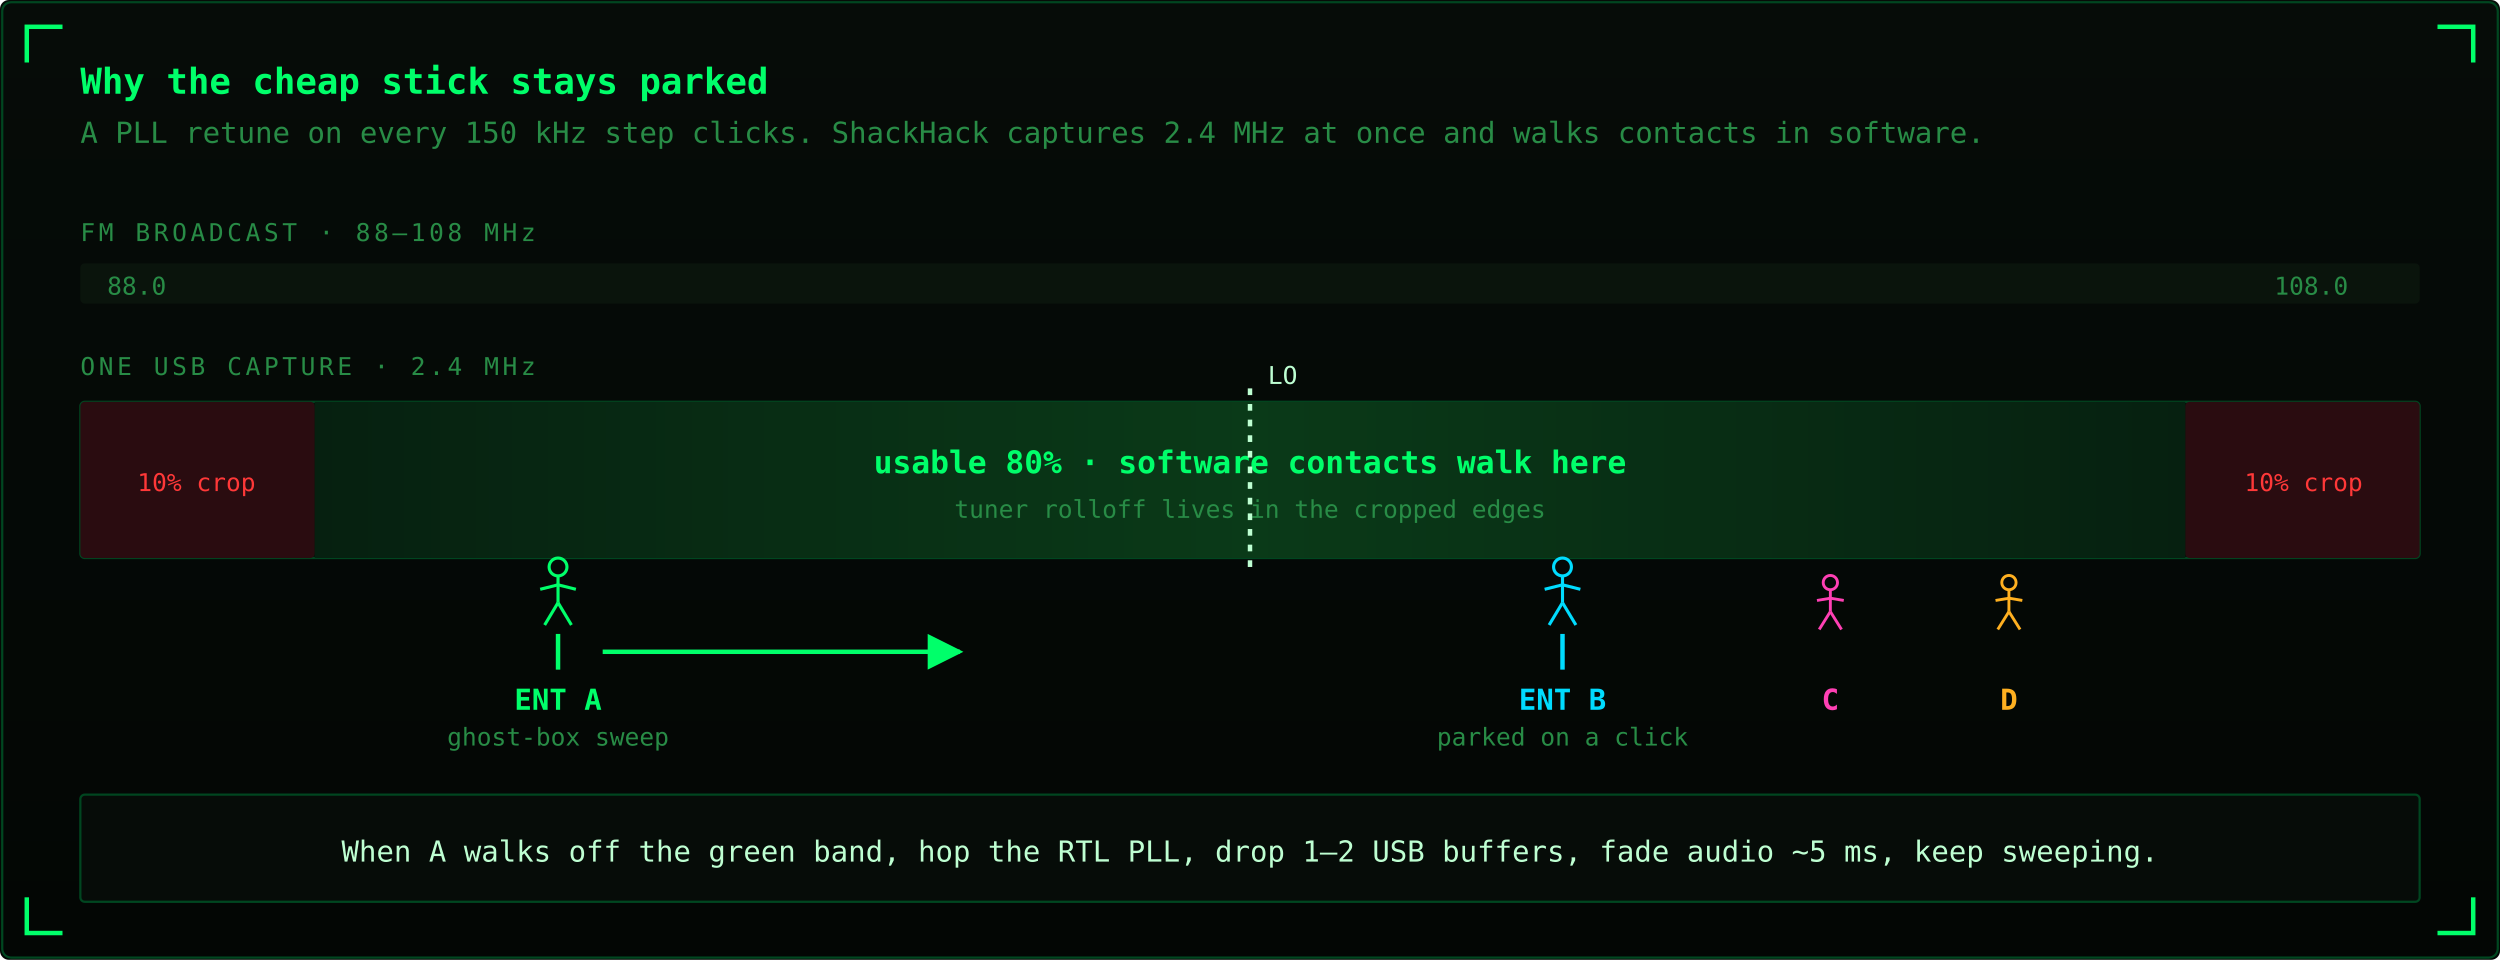
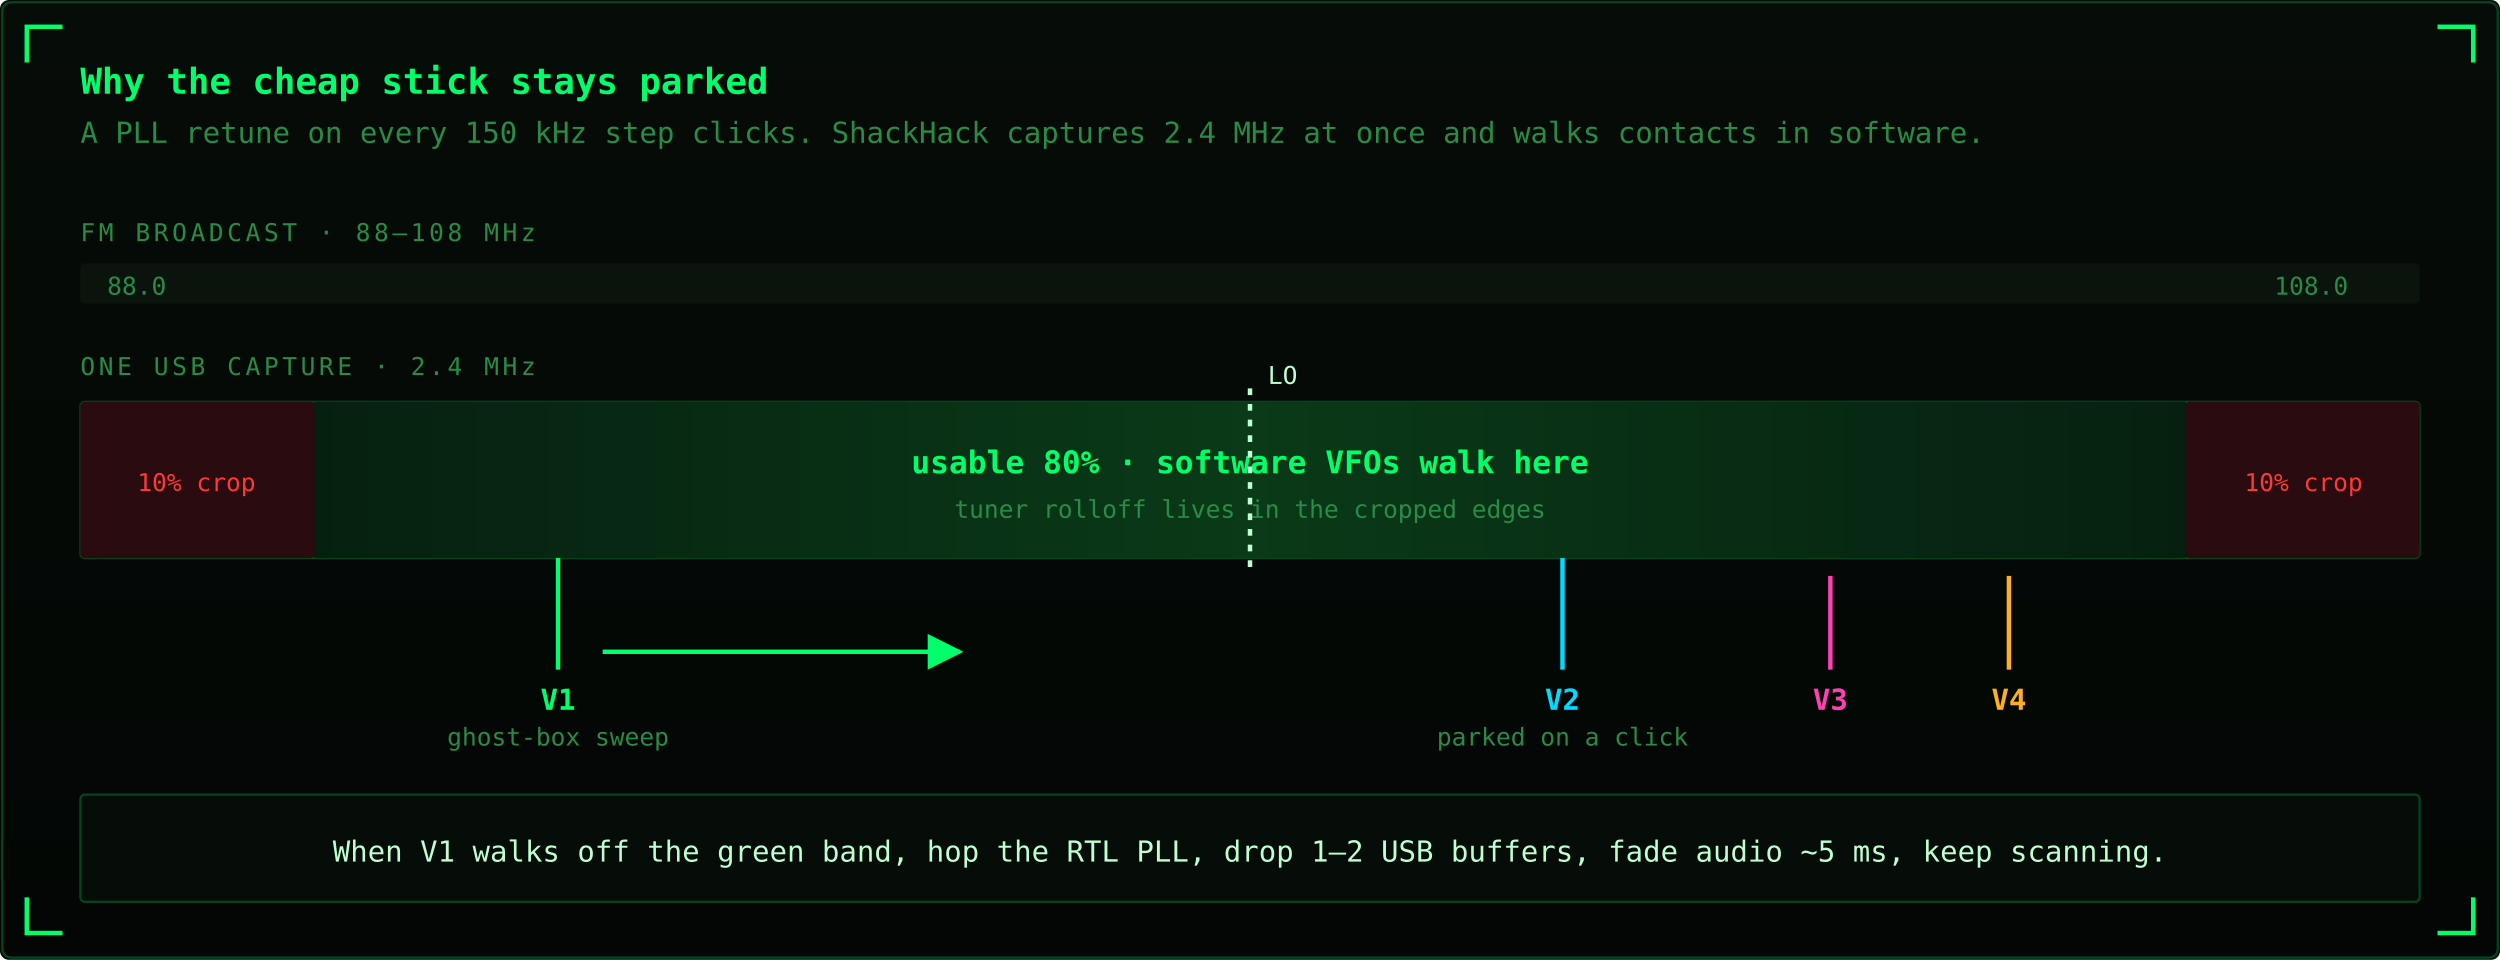
<svg xmlns="http://www.w3.org/2000/svg" viewBox="0 0 1120 430" role="img" aria-label="Parked LO window with software contacts walking inside usable bandwidth">
  <defs>
    <linearGradient id="bg2" x1="0" y1="0" x2="0" y2="1">
      <stop offset="0" stop-color="#060c08" />
      <stop offset="1" stop-color="#030604" />
    </linearGradient>
    <linearGradient id="usable" x1="0" y1="0" x2="1" y2="0">
      <stop offset="0" stop-color="#062010" />
      <stop offset="0.5" stop-color="#0a3a18" />
      <stop offset="1" stop-color="#062010" />
    </linearGradient>
    <marker id="arrow2" viewBox="0 0 10 10" refX="9" refY="5" markerWidth="8" markerHeight="8" orient="auto-start-reverse">
      <path d="M 0 0 L 10 5 L 0 10 z" fill="#00ff6a" />
    </marker>
  </defs>
  <rect width="1120" height="430" rx="4" fill="url(#bg2)" />
  <rect x="1" y="1" width="1118" height="428" rx="4" fill="none" stroke="#004620" />
  <path d="M 12 28 L 12 12 L 28 12" fill="none" stroke="#00ff6a" stroke-width="2" />
  <path d="M 1108 28 L 1108 12 L 1092 12" fill="none" stroke="#00ff6a" stroke-width="2" />
  <path d="M 12 402 L 12 418 L 28 418" fill="none" stroke="#00ff6a" stroke-width="2" />
  <path d="M 1108 402 L 1108 418 L 1092 418" fill="none" stroke="#00ff6a" stroke-width="2" />
  <text x="36" y="42" fill="#00ff6a" font-family="Consolas, ui-monospace, monospace" font-size="16" font-weight="700">Why the cheap stick stays parked</text>
  <text x="36" y="64" fill="#288c46" font-family="Consolas, ui-monospace, monospace" font-size="13">A PLL retune on every 150 kHz step clicks. ShackHack captures 2.4 MHz at once and walks contacts in software.</text>
  <text x="36" y="108" fill="#288c46" font-family="Consolas, ui-monospace, monospace" font-size="11" letter-spacing="1.6">FM BROADCAST  ·  88–108 MHz</text>
  <rect x="36" y="118" width="1048" height="18" rx="2" fill="#0a140c" />
  <text x="48" y="132" fill="#288c46" font-family="Consolas, ui-monospace, monospace" font-size="11">88.0</text>
  <text x="1052" y="132" text-anchor="end" fill="#288c46" font-family="Consolas, ui-monospace, monospace" font-size="11">108.0</text>
  <text x="36" y="168" fill="#288c46" font-family="Consolas, ui-monospace, monospace" font-size="11" letter-spacing="1.6">ONE USB CAPTURE  ·  2.4 MHz</text>
  <rect x="36" y="180" width="1048" height="70" rx="2" fill="#060c08" stroke="#004620" />
  <rect x="36" y="180" width="105" height="70" rx="2" fill="#2a0c10" />
  <rect x="979" y="180" width="105" height="70" rx="2" fill="#2a0c10" />
  <rect x="141" y="180" width="838" height="70" fill="url(#usable)" />
  <text x="88" y="220" text-anchor="middle" fill="#ff3838" font-family="Consolas, ui-monospace, monospace" font-size="11">10% crop</text>
-   <text x="560" y="212" text-anchor="middle" fill="#00ff6a" font-family="Consolas, ui-monospace, monospace" font-size="14" font-weight="600">usable 80%  ·  software contacts walk here</text>
+   <text x="560" y="212" text-anchor="middle" fill="#00ff6a" font-family="Consolas, ui-monospace, monospace" font-size="14" font-weight="600">usable 80%  ·  software VFOs walk here</text>
  <text x="560" y="232" text-anchor="middle" fill="#288c46" font-family="Consolas, ui-monospace, monospace" font-size="11">tuner rolloff lives in the cropped edges</text>
  <text x="1032" y="220" text-anchor="middle" fill="#ff3838" font-family="Consolas, ui-monospace, monospace" font-size="11">10% crop</text>
  <line x1="560" y1="174" x2="560" y2="258" stroke="#beffd2" stroke-width="2" stroke-dasharray="3 4" />
  <text x="568" y="172" fill="#beffd2" font-family="Consolas, ui-monospace, monospace" font-size="11">LO</text>
-   <g transform="translate(250,248)" stroke="#00ff6a" fill="#00ff6a" stroke-width="1.4">
-     <circle cx="0" cy="6" r="4" fill="none" />
-     <line x1="0" y1="10" x2="0" y2="22" />
-     <line x1="0" y1="14" x2="-8" y2="16" />
-     <line x1="0" y1="14" x2="8" y2="16" />
-     <line x1="0" y1="22" x2="-6" y2="32" />
-     <line x1="0" y1="22" x2="6" y2="32" />
-   </g>
-   <line x1="250" y1="284" x2="250" y2="300" stroke="#00ff6a" stroke-width="2" />
-   <text x="250" y="318" text-anchor="middle" fill="#00ff6a" font-family="Consolas, ui-monospace, monospace" font-size="13" font-weight="700">ENT A</text>
+   <line x1="250" y1="250" x2="250" y2="300" stroke="#00ff6a" stroke-width="2" />
+   <text x="250" y="318" text-anchor="middle" fill="#00ff6a" font-family="Consolas, ui-monospace, monospace" font-size="13" font-weight="700">V1</text>
  <text x="250" y="334" text-anchor="middle" fill="#288c46" font-family="Consolas, ui-monospace, monospace" font-size="11">ghost-box sweep</text>
  <line x1="270" y1="292" x2="430" y2="292" stroke="#00ff6a" stroke-width="2" marker-end="url(#arrow2)" />
-   <g transform="translate(700,248)" stroke="#00dcff" fill="#00dcff" stroke-width="1.4">
-     <circle cx="0" cy="6" r="4" fill="none" />
-     <line x1="0" y1="10" x2="0" y2="22" />
-     <line x1="0" y1="14" x2="-8" y2="16" />
-     <line x1="0" y1="14" x2="8" y2="16" />
-     <line x1="0" y1="22" x2="-6" y2="32" />
-     <line x1="0" y1="22" x2="6" y2="32" />
-   </g>
-   <line x1="700" y1="284" x2="700" y2="300" stroke="#00dcff" stroke-width="2" />
-   <text x="700" y="318" text-anchor="middle" fill="#00dcff" font-family="Consolas, ui-monospace, monospace" font-size="13" font-weight="700">ENT B</text>
+   <line x1="700" y1="250" x2="700" y2="300" stroke="#00dcff" stroke-width="2" />
+   <text x="700" y="318" text-anchor="middle" fill="#00dcff" font-family="Consolas, ui-monospace, monospace" font-size="13" font-weight="700">V2</text>
  <text x="700" y="334" text-anchor="middle" fill="#288c46" font-family="Consolas, ui-monospace, monospace" font-size="11">parked on a click</text>
-   <g transform="translate(820,256)" stroke="#ff40b4" fill="#ff40b4" stroke-width="1.3">
-     <circle cx="0" cy="5" r="3.2" fill="none" />
-     <line x1="0" y1="8" x2="0" y2="18" />
-     <line x1="0" y1="12" x2="-6" y2="13" />
-     <line x1="0" y1="12" x2="6" y2="13" />
-     <line x1="0" y1="18" x2="-5" y2="26" />
-     <line x1="0" y1="18" x2="5" y2="26" />
-   </g>
-   <text x="820" y="318" text-anchor="middle" fill="#ff40b4" font-family="Consolas, ui-monospace, monospace" font-size="13" font-weight="700">C</text>
-   <g transform="translate(900,256)" stroke="#ffb020" fill="#ffb020" stroke-width="1.3">
-     <circle cx="0" cy="5" r="3.2" fill="none" />
-     <line x1="0" y1="8" x2="0" y2="18" />
-     <line x1="0" y1="12" x2="-6" y2="13" />
-     <line x1="0" y1="12" x2="6" y2="13" />
-     <line x1="0" y1="18" x2="-5" y2="26" />
-     <line x1="0" y1="18" x2="5" y2="26" />
-   </g>
-   <text x="900" y="318" text-anchor="middle" fill="#ffb020" font-family="Consolas, ui-monospace, monospace" font-size="13" font-weight="700">D</text>
+   <line x1="820" y1="258" x2="820" y2="300" stroke="#ff40b4" stroke-width="2" />
+   <text x="820" y="318" text-anchor="middle" fill="#ff40b4" font-family="Consolas, ui-monospace, monospace" font-size="13" font-weight="700">V3</text>
+   <line x1="900" y1="258" x2="900" y2="300" stroke="#ffb020" stroke-width="2" />
+   <text x="900" y="318" text-anchor="middle" fill="#ffb020" font-family="Consolas, ui-monospace, monospace" font-size="13" font-weight="700">V4</text>
  <rect x="36" y="356" width="1048" height="48" rx="2" fill="#060c08" stroke="#004620" />
-   <text x="560" y="386" text-anchor="middle" fill="#beffd2" font-family="Consolas, ui-monospace, monospace" font-size="13">When A walks off the green band, hop the RTL PLL, drop 1–2 USB buffers, fade audio ~5 ms, keep sweeping.</text>
+   <text x="560" y="386" text-anchor="middle" fill="#beffd2" font-family="Consolas, ui-monospace, monospace" font-size="13">When V1 walks off the green band, hop the RTL PLL, drop 1–2 USB buffers, fade audio ~5 ms, keep scanning.</text>
</svg>
